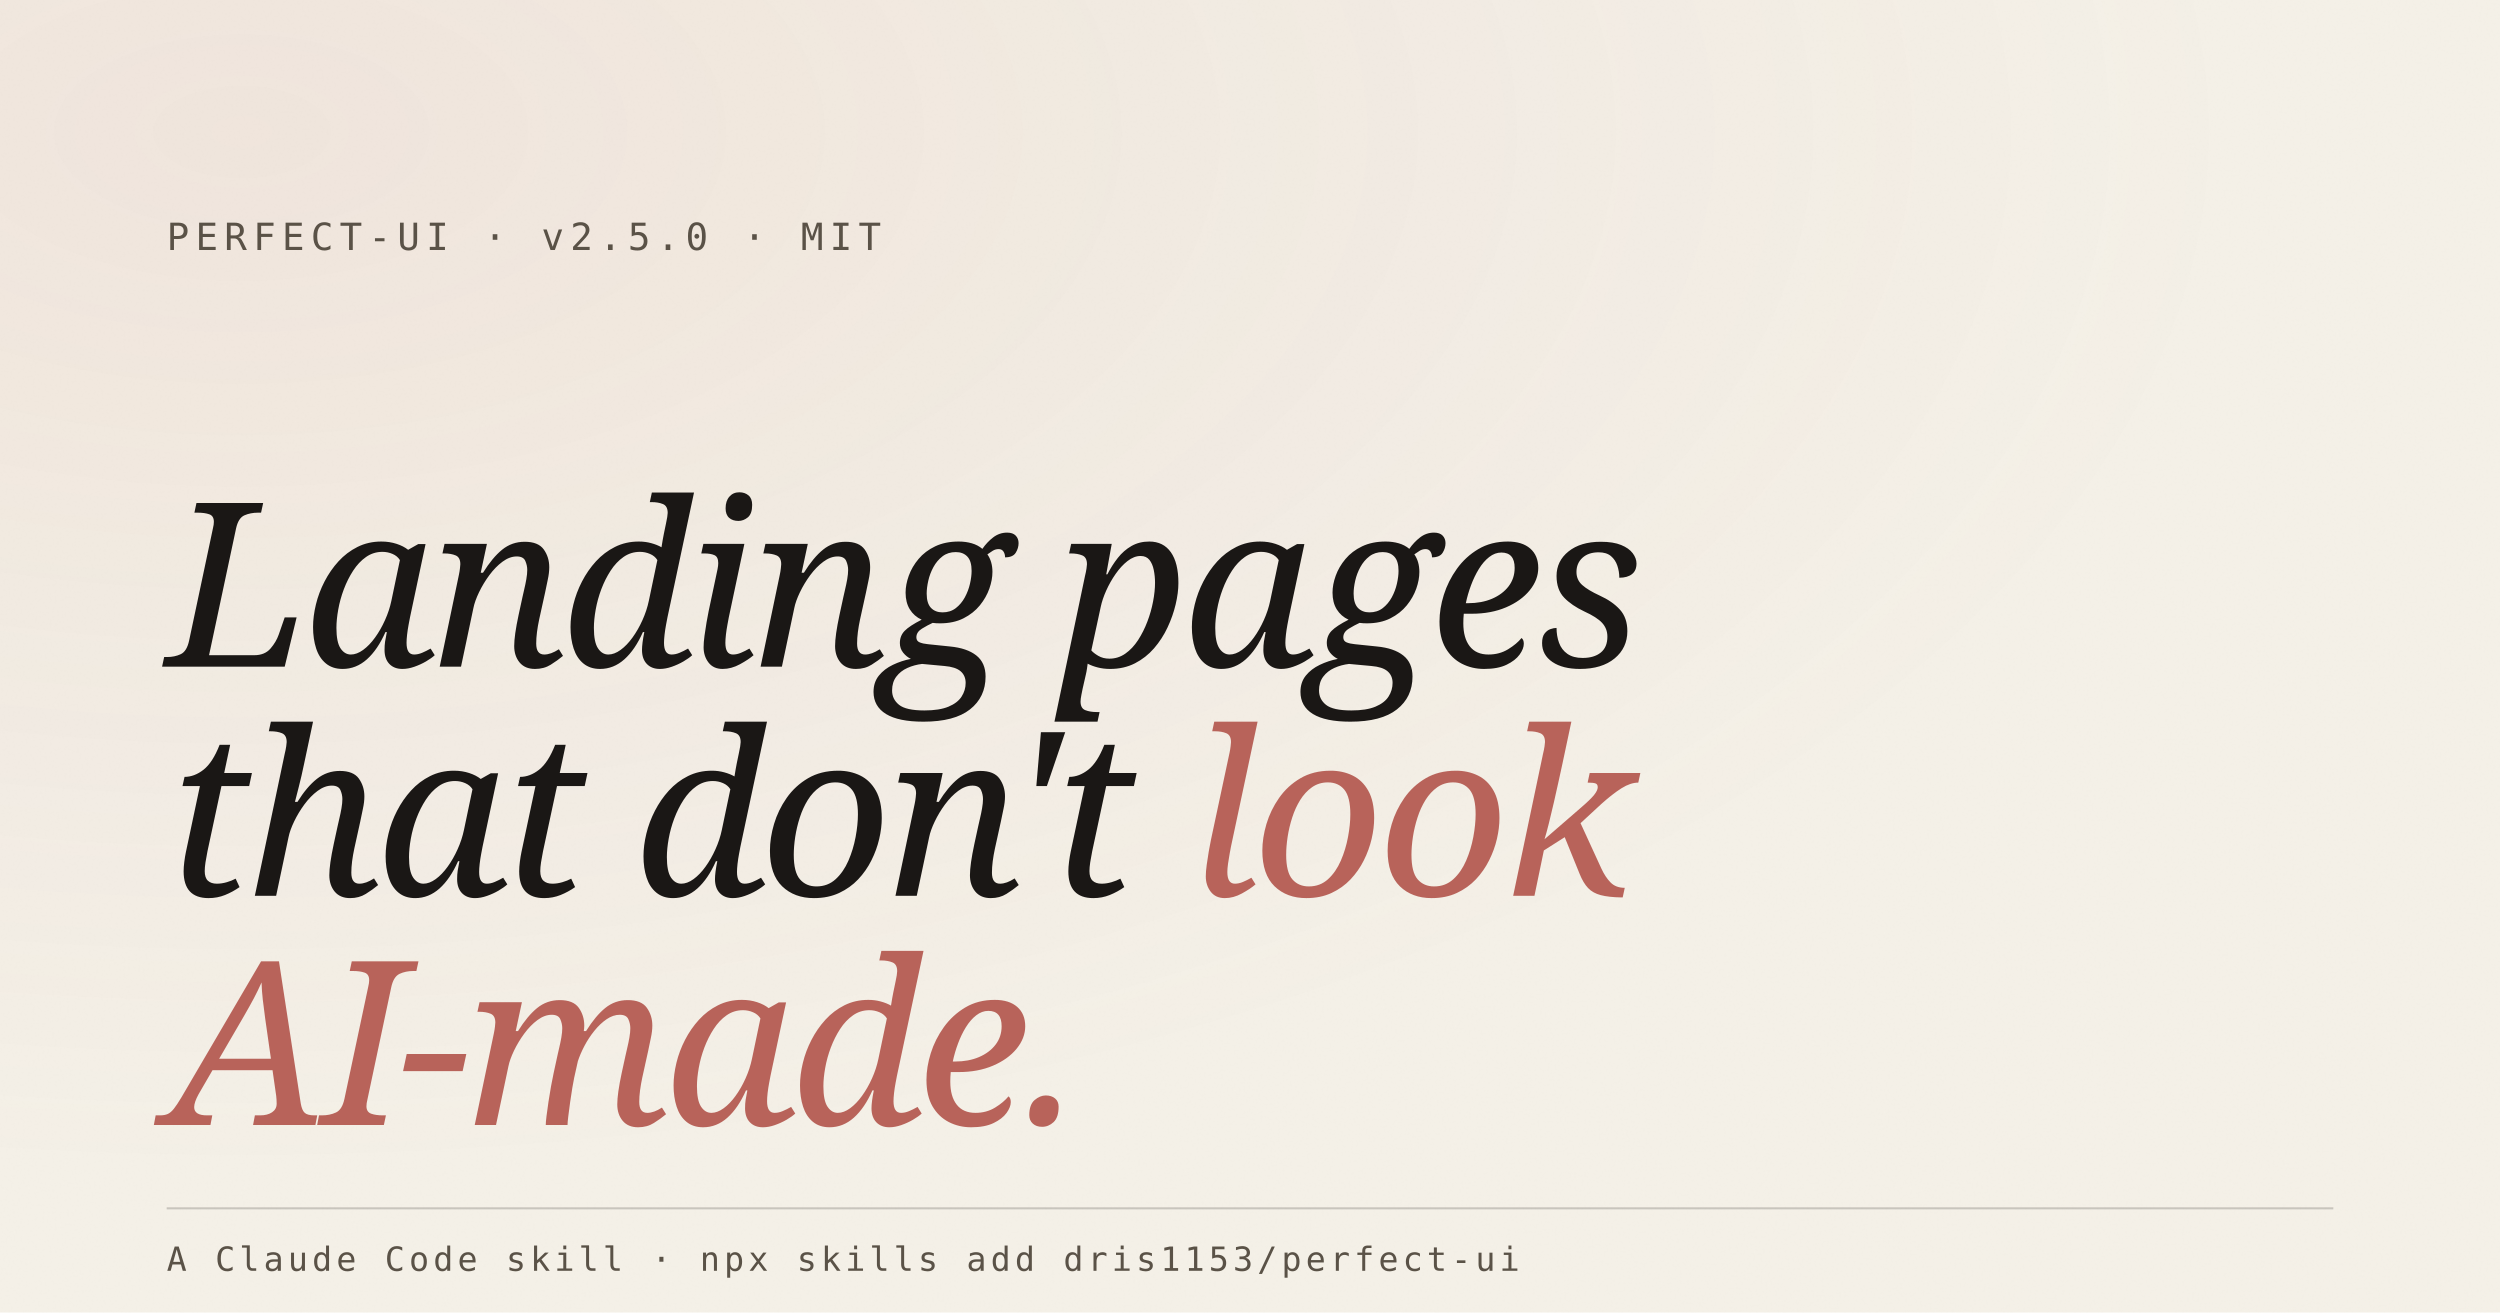
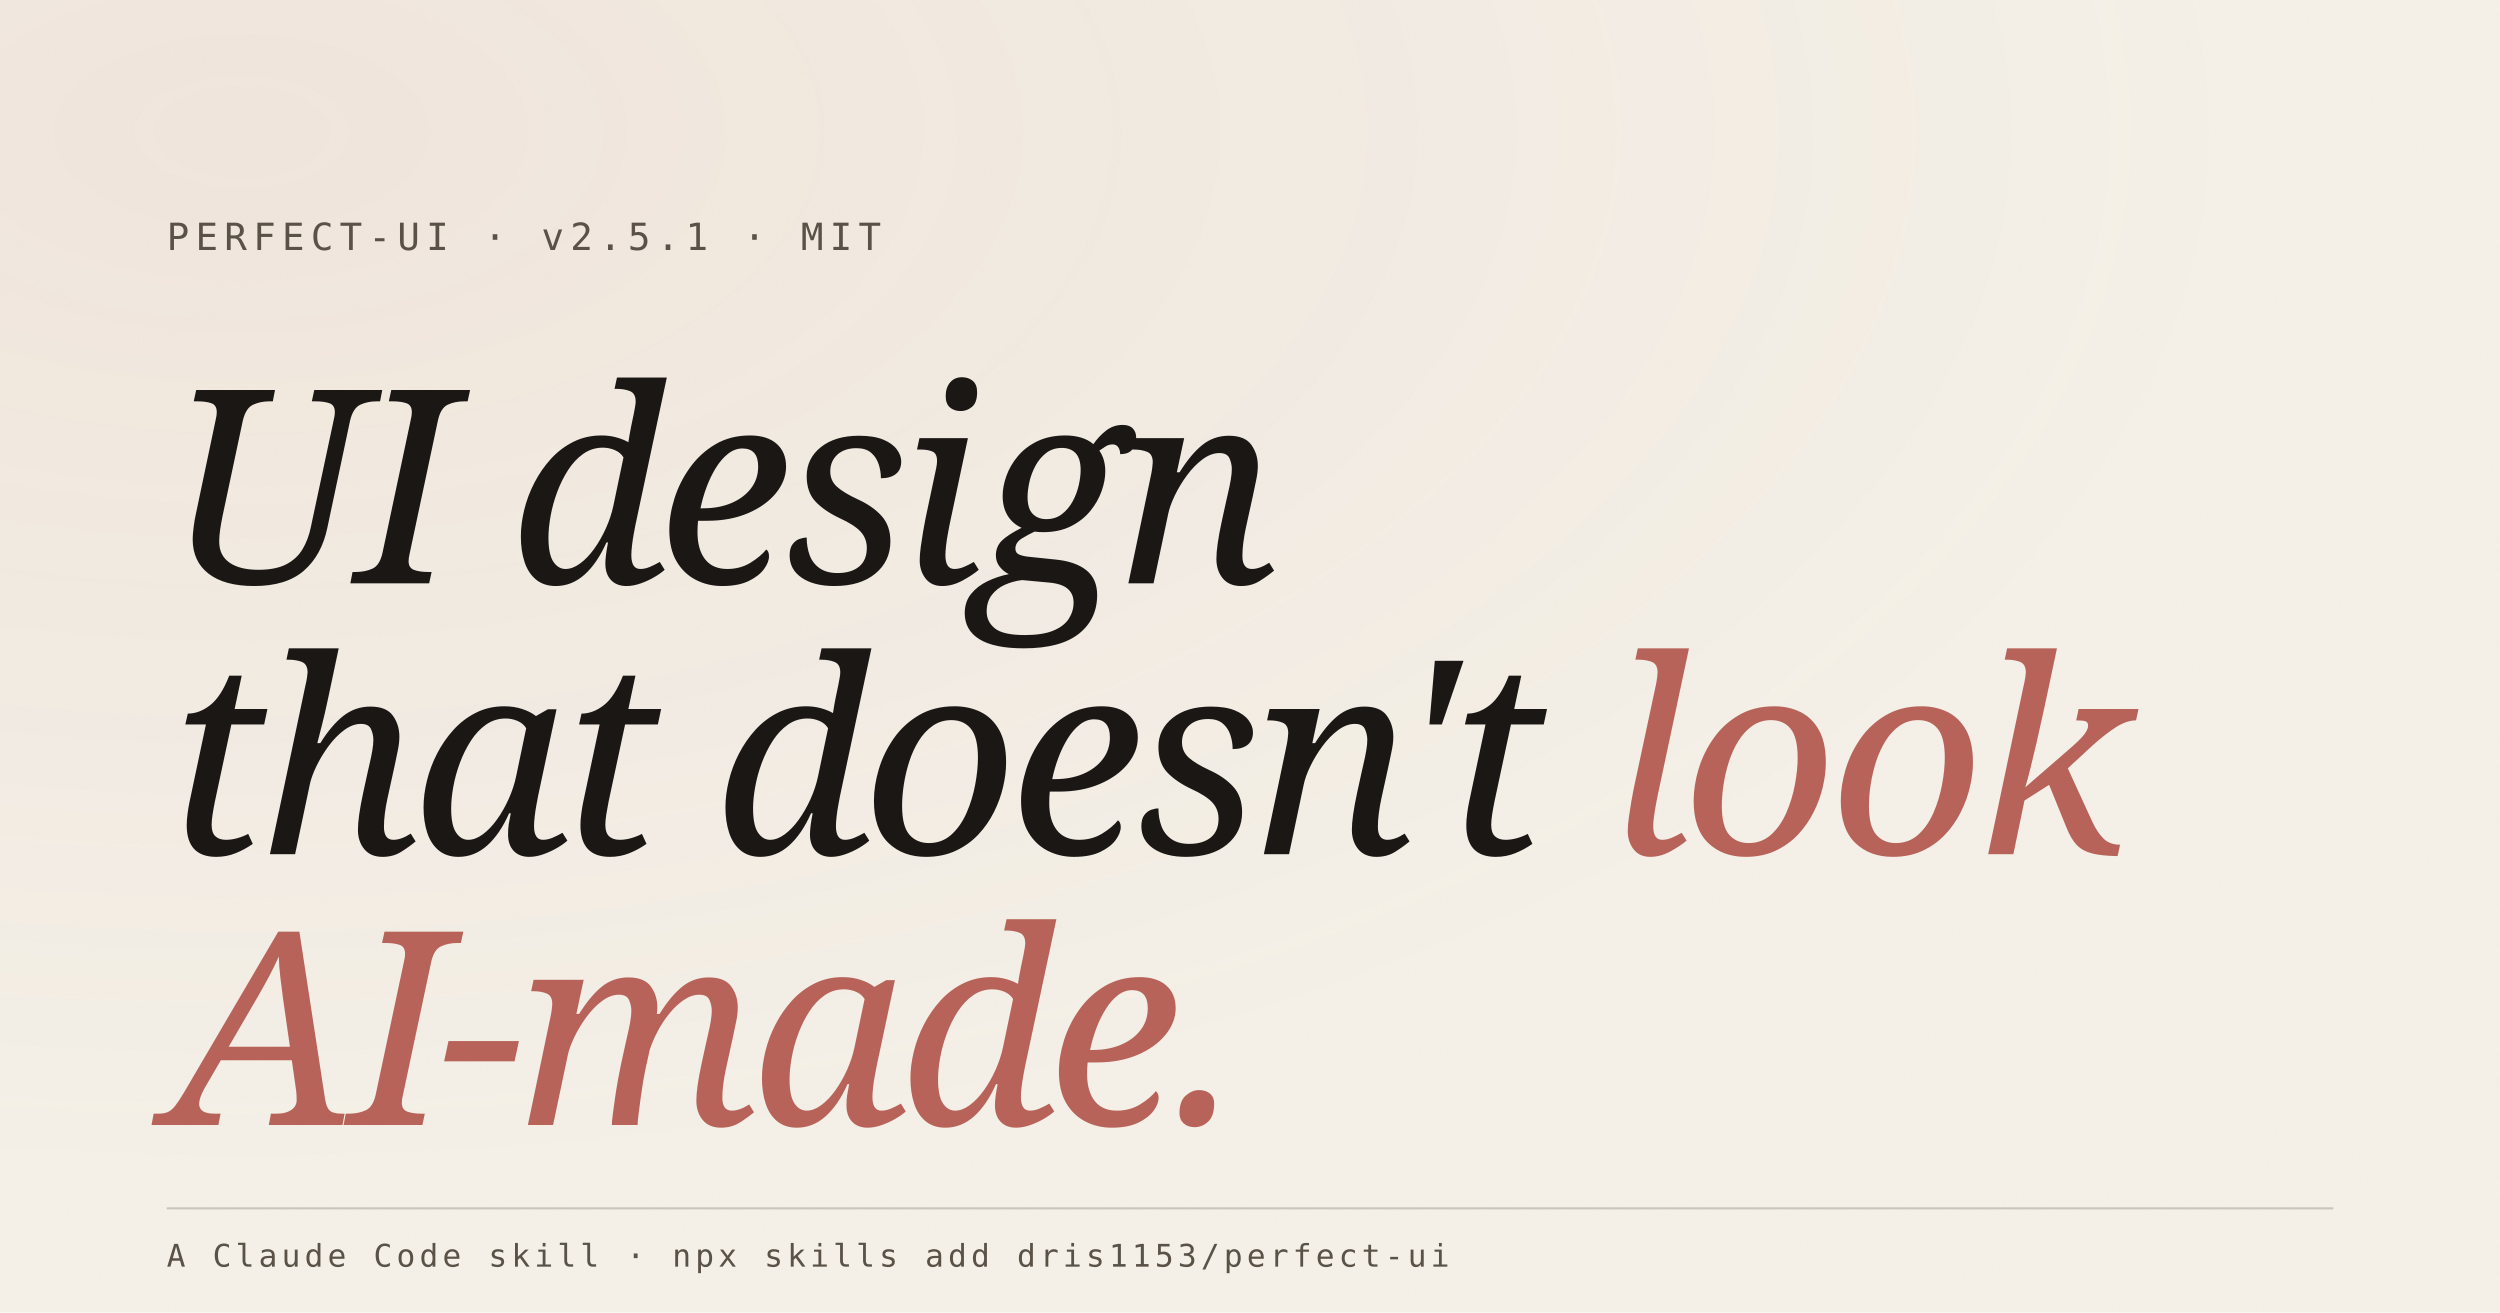
<svg xmlns="http://www.w3.org/2000/svg" viewBox="0 0 1200 630" width="1200" height="630">
  <defs>
    <filter id="grain">
      <feTurbulence type="fractalNoise" baseFrequency="0.85" numOctaves="2" stitchTiles="stitch" />
      <feColorMatrix values="0 0 0 0 0  0 0 0 0 0  0 0 0 0 0  0 0 0 0.4 0" />
    </filter>
    <radialGradient id="warm" cx="0.1" cy="0.1" r="0.8">
      <stop offset="0%" stop-color="#B8635A" stop-opacity="0.08" />
      <stop offset="100%" stop-color="#B8635A" stop-opacity="0" />
    </radialGradient>
  </defs>
  <rect width="1200" height="630" fill="#F5F1E8" />
  <rect width="1200" height="630" fill="url(#warm)" />
  <rect width="1200" height="630" filter="url(#grain)" opacity="0.025" />
-   <text x="80" y="120" font-family="ui-monospace, monospace" font-size="18" letter-spacing="3" fill="#5A5247">PERFECT-UI · v2.5.0 · MIT</text>
-   <text x="80" y="320" font-family="Georgia, serif" font-style="italic" font-size="110" letter-spacing="-3" fill="#1A1715">Landing pages</text>
-   <text x="80" y="430" font-family="Georgia, serif" font-style="italic" font-size="110" letter-spacing="-3" fill="#1A1715">that don't <tspan fill="#B8635A">look</tspan>
+   <text x="80" y="120" font-family="ui-monospace, monospace" font-size="18" letter-spacing="3" fill="#5A5247">PERFECT-UI · v2.5.1 · MIT</text>
+   <text x="80" y="280" font-family="Georgia, serif" font-style="italic" font-size="130" letter-spacing="-4" fill="#1A1715">UI design</text>
+   <text x="80" y="410" font-family="Georgia, serif" font-style="italic" font-size="130" letter-spacing="-4" fill="#1A1715">that doesn't <tspan fill="#B8635A">look</tspan>
  </text>
-   <text x="80" y="540" font-family="Georgia, serif" font-style="italic" font-size="110" letter-spacing="-3" fill="#B8635A">AI-made.</text>
+   <text x="80" y="540" font-family="Georgia, serif" font-style="italic" font-size="130" letter-spacing="-4" fill="#B8635A">AI-made.</text>
  <line x1="80" y1="580" x2="1120" y2="580" stroke="#1A1715" stroke-width="1" opacity="0.2" />
-   <text x="80" y="610" font-family="ui-monospace, monospace" font-size="16" letter-spacing="2" fill="#5A5247">A Claude Code skill · npx skills add dris1153/perfect-ui</text>
+   <text x="80" y="608" font-family="ui-monospace, monospace" font-size="15" letter-spacing="2" fill="#5A5247">A Claude Code skill · npx skills add dris1153/perfect-ui</text>
</svg>
